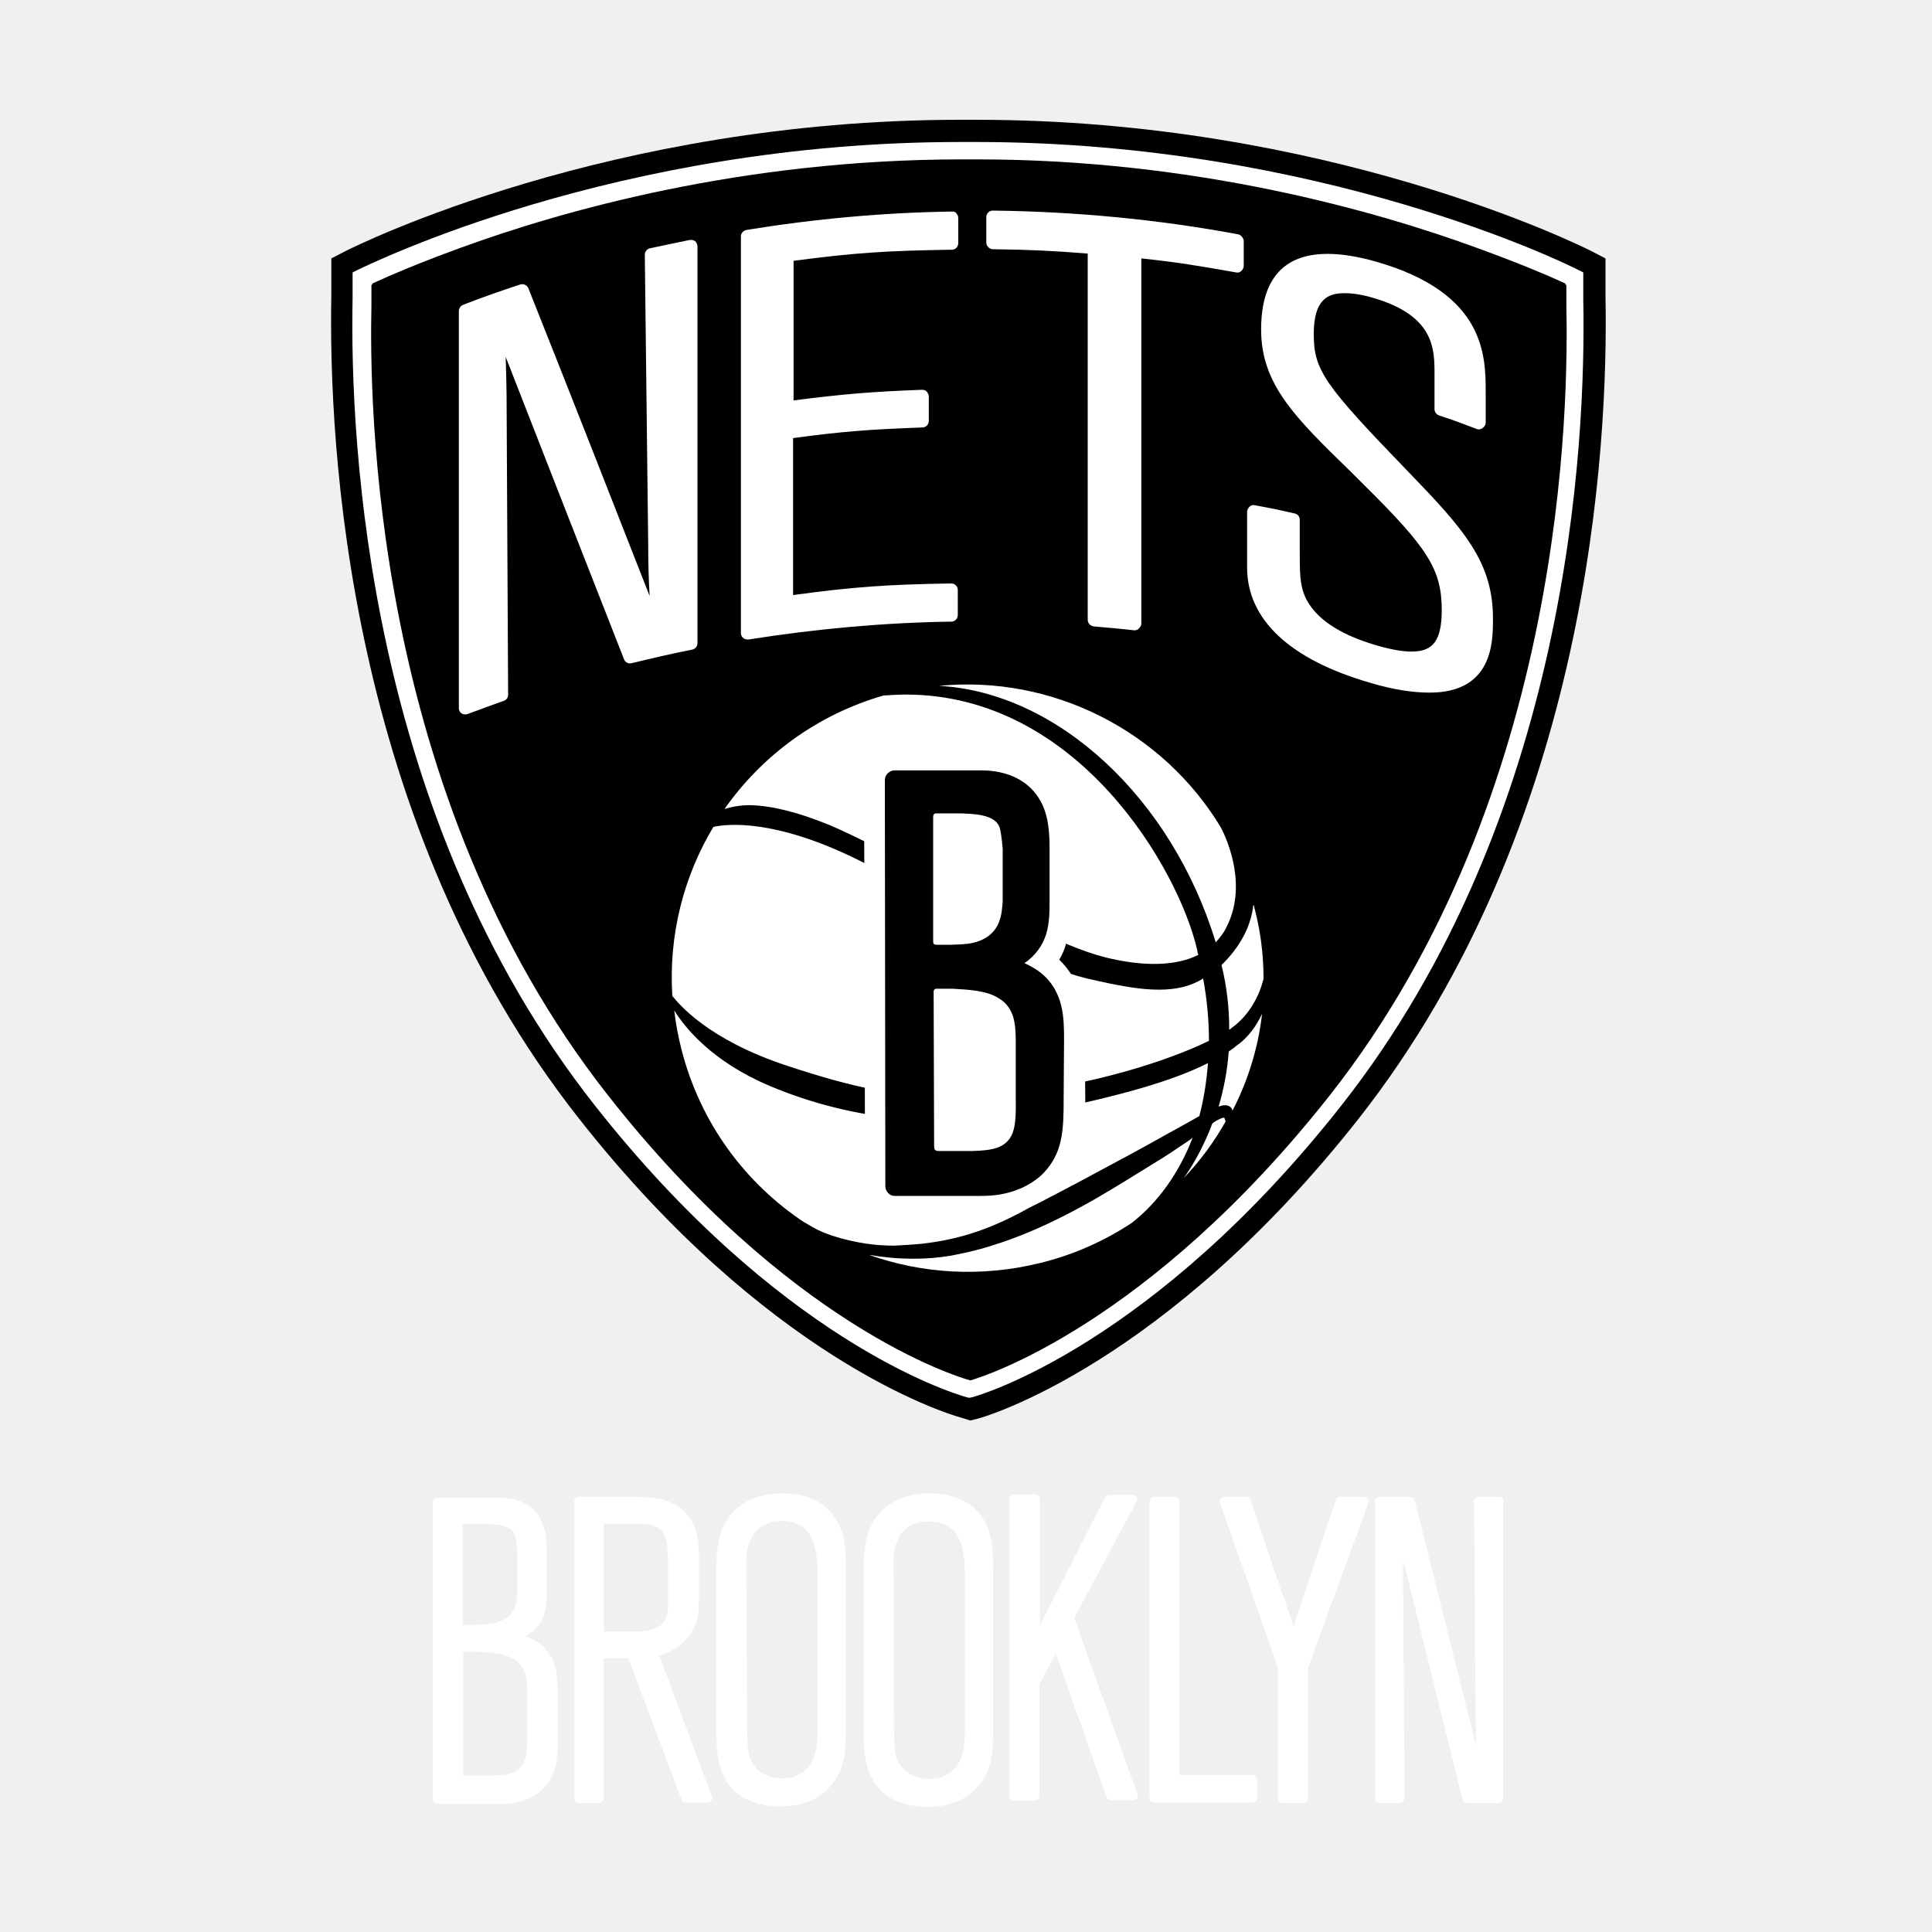
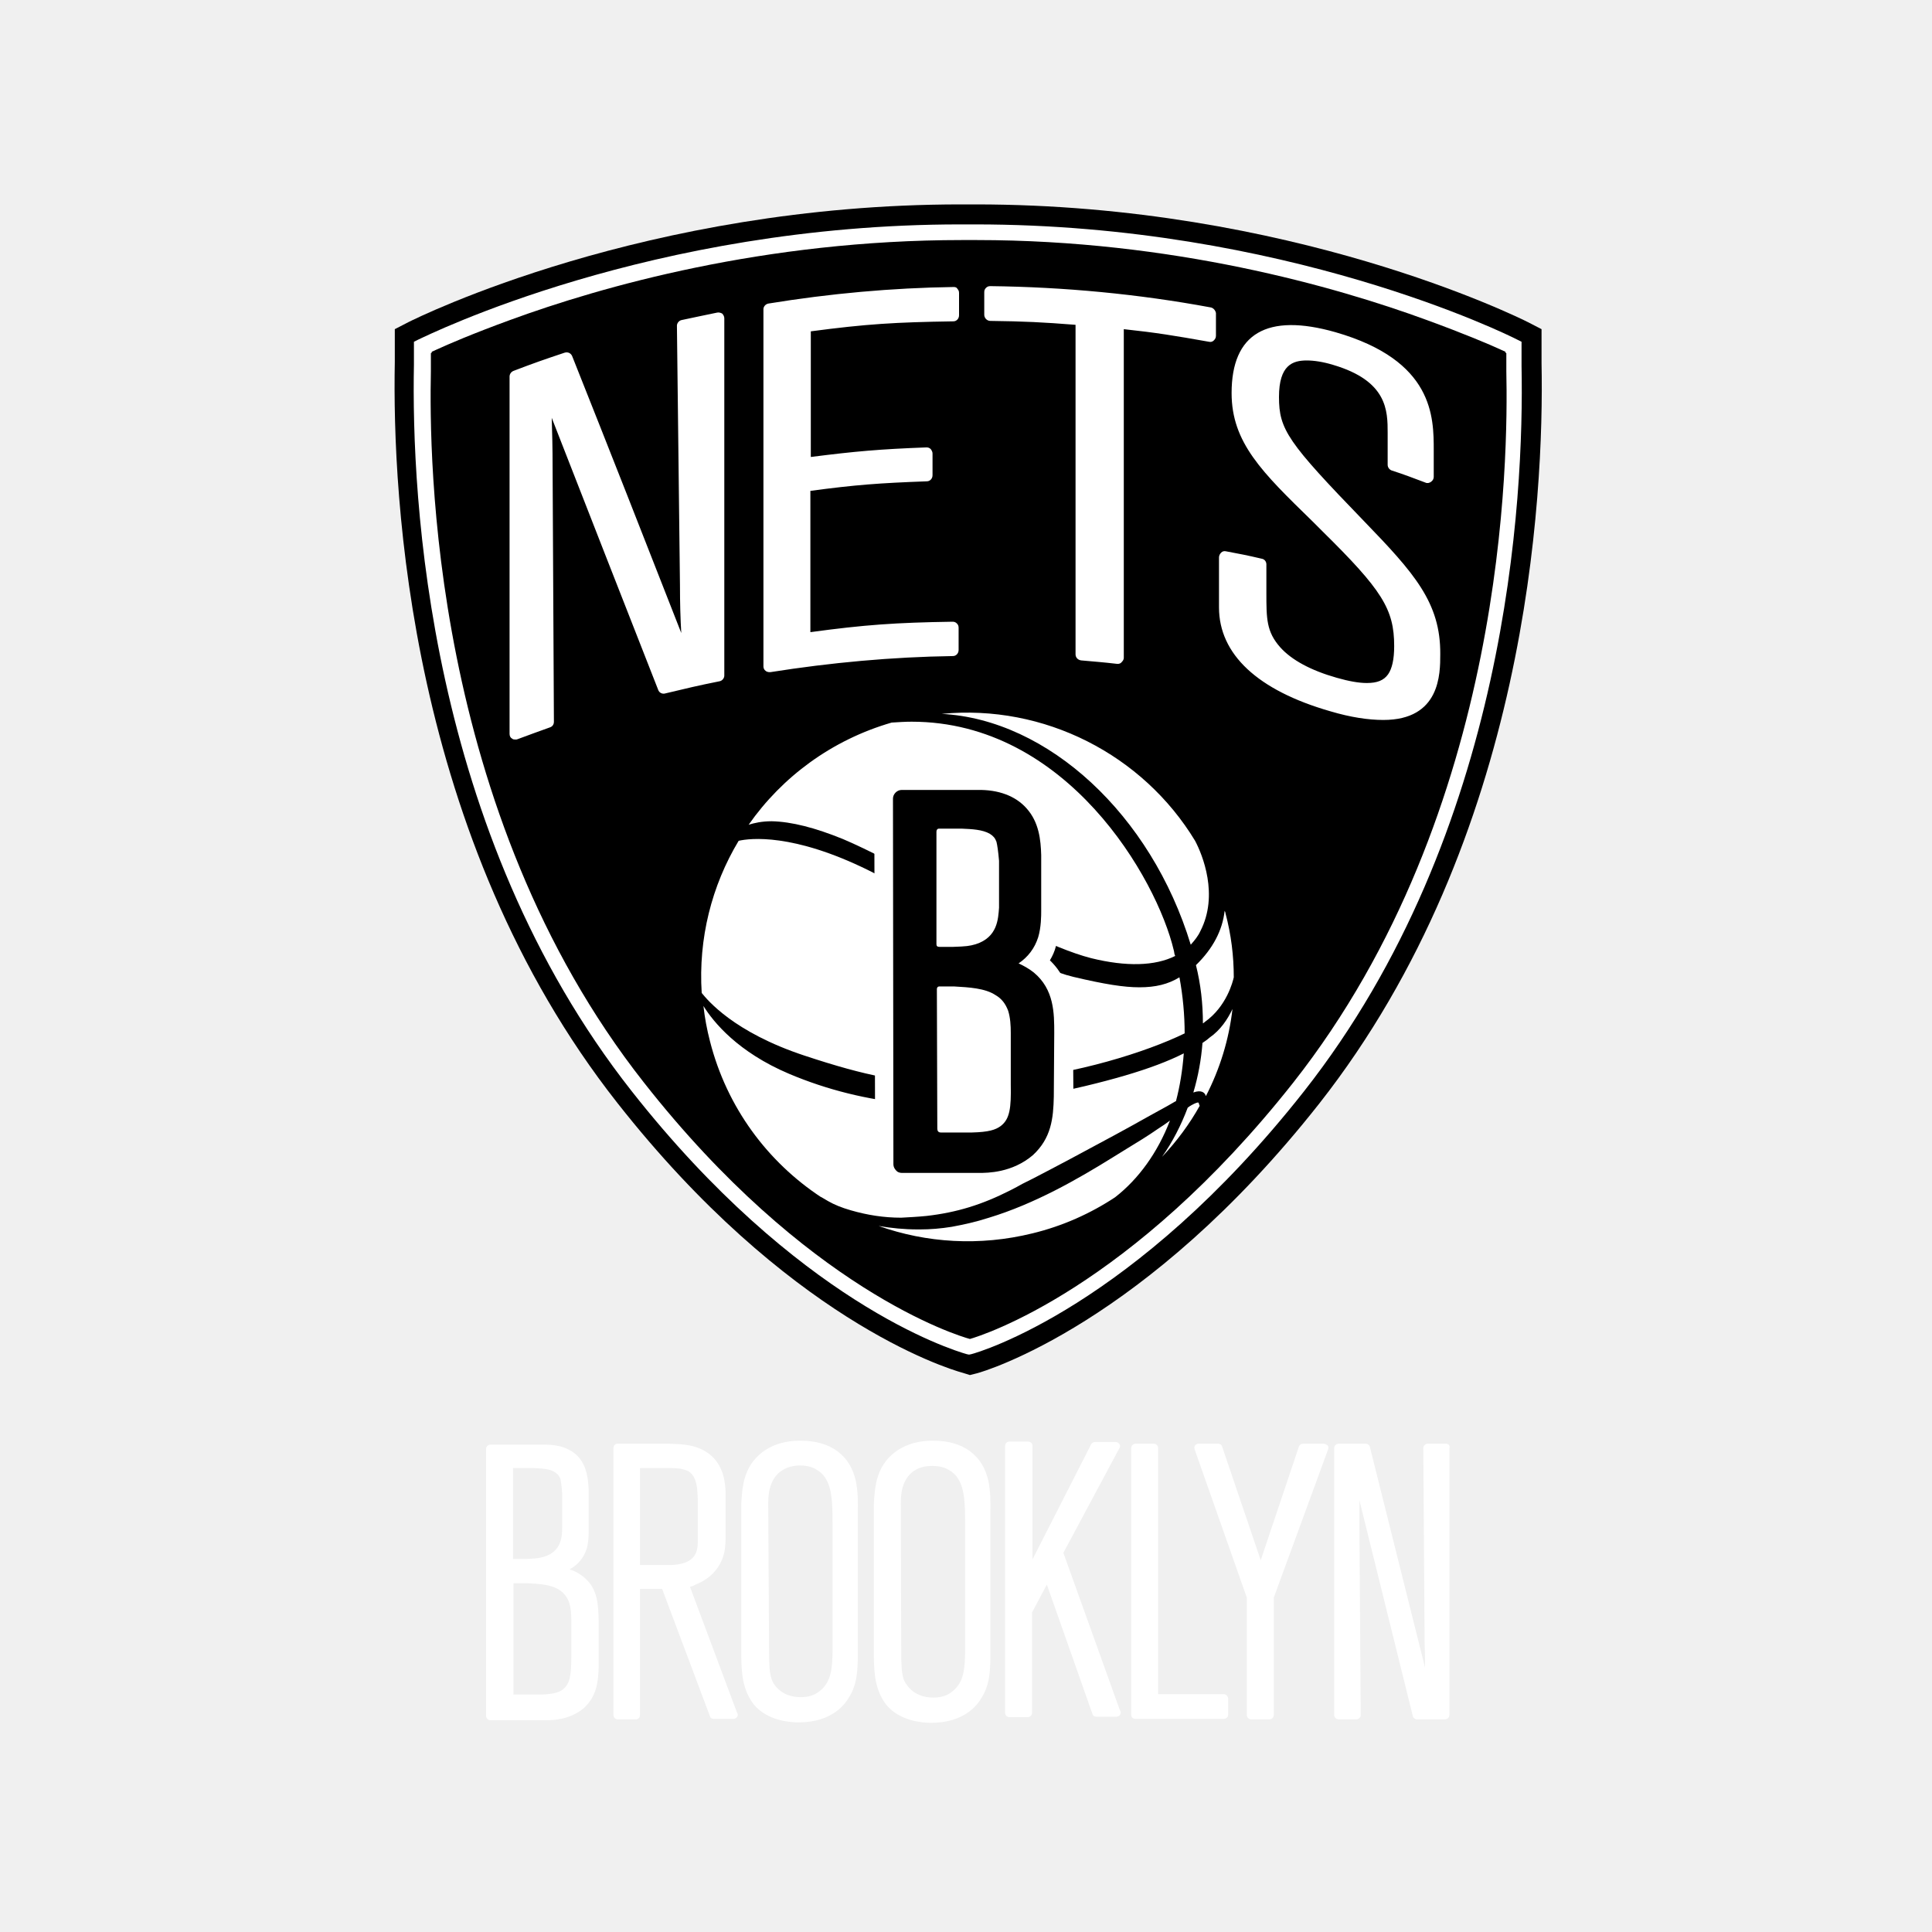
- <svg xmlns="http://www.w3.org/2000/svg" version="1.1" id="Layer_2" x="0" y="0" viewBox="0 0 400.0 400.0" style="enable-background:new 0 0 400 400" xml:space="preserve" width="800px" height="800px">
+ <svg xmlns="http://www.w3.org/2000/svg" version="1.1" id="Layer_2" x="0" y="0" viewBox="-22.222 -22.222 444.444 444.444" style="enable-background:new 0 0 400 400" xml:space="preserve" width="800px" height="800px">
  <style>.st0{fill:#fff}</style>
  <path class="st0" d="M112.1 340.6c-.6-.5-1.7-1.3-3.3-1.8 1.9-1 3.2-2.6 3.9-4.6.5-1.6.5-3.6.5-4.3v-9.3c-.1-2.5-.4-5.4-2.3-7.6-1.7-1.9-4.3-2.9-7.8-2.9H90.6c-.5 0-1 .4-1 1v61.4c0 .5.4 1 1 1h12.8c1.3 0 5.4 0 8.7-2.8 2.9-2.7 3.3-5.9 3.4-9.5v-10.5c-.1-3.5-.1-7.4-3.4-10.1M95.9 342h3.3c4.4.2 8.1.6 9.5 4.4.4 1.3.5 2.6.5 3.9v8.7c0 4.1-.3 6.1-1.9 7.4-1 .7-2.1 1.1-5.1 1.2h-6.3V342zm11.2-12.8c0 1.9-.1 5.5-4.2 6.7-1.1.3-1.6.4-3.9.5h-3.2v-20.9h4.7c2.6.1 5.3.2 6.2 2.5.1.6.3 1.6.4 3.3v7.9m29.4 13.6c.6-.1.9-.3 1.3-.5 3.3-1.3 5.6-3.7 6.5-7 .4-1.4.4-3.7.4-4.1v-10.1c-.1-1.8-.2-6-3.7-8.8-2.9-2.2-6-2.3-9.3-2.4h-11.9c-.5 0-.9.4-.9 1v61.4c0 .5.4 1 .9 1h4.3c.5 0 .9-.4.9-1v-29h5.1l11 29.3c.1.4.5.6.9.6h4.5c.5 0 1-.4 1-1 0-.2-.1-.4-.2-.5l-10.8-28.9zm1.8-20.1v9.6c0 1.3 0 4-3.1 5-.6.2-1.7.5-3.3.5H125v-22.3h7.1c1.4 0 2.7.1 4 .7 2 1.2 2.1 3.9 2.2 6.5m32.1-11.1c-2.2-1.6-5-2.4-8.4-2.4h-.3c-6 0-10.7 3-12.4 8-.8 2.3-.9 5-1 6.5v35.4c.1 3.4.2 7.3 2.9 10.8 3.1 3.7 8.2 4.1 10.3 4.1 7.5 0 10.6-4 11.6-5.8 1.7-2.7 1.9-5.4 2-8.5v-33.9c.1-4.9.1-10.6-4.7-14.2m-15.9 11.9c0-3.5 1-6 3.1-7.4 1.2-.8 2.6-1.2 4.2-1.2 2 0 3.3.6 3.7.9 1.5.8 2.1 1.9 2.4 2.4 1.2 2.2 1.4 5.1 1.4 9.9V358c-.1 3.3-.2 6.8-3.1 8.9-1.1.9-2.6 1.3-4.2 1.3-5.1 0-6.6-3.7-6.7-4.1-.5-1.4-.6-3.2-.6-6.7l-.2-33.9zm46.4-11.9c-2.2-1.6-5-2.4-8.4-2.4h-.3c-6 0-10.7 3-12.4 8-.8 2.3-.9 5-1 6.5v35.5c.1 3.4.2 7.3 2.9 10.8 3.1 3.7 8.2 4.1 10.3 4.1 7.5 0 10.6-4 11.6-5.8 1.7-2.7 1.9-5.4 2-8.5V326c.1-5.1.1-10.8-4.7-14.4M185 323.5c0-3.6 1-6 3.1-7.4 1.2-.8 2.6-1.1 4.2-1.1 2.1 0 3.4.7 3.7.9 1.5.8 2.1 1.9 2.4 2.4 1.2 2.2 1.4 5.1 1.4 9.9v29.9c-.1 3.3-.2 6.8-3.1 8.9-1.1.9-2.6 1.3-4.2 1.3-5.1 0-6.6-3.7-6.8-4.1-.5-1.4-.6-3.2-.6-6.7l-.1-34zm37.4 11.5 12.9-24.1c.2-.3.2-.7 0-.9-.2-.3-.5-.5-.8-.5h-4.8c-.4 0-.7.2-.9.5l-13.5 26.5v-26.1c0-.5-.4-1-1-1H210c-.5 0-1 .4-1 1v61.4c0 .5.4 1 1 1h4.2c.5 0 1-.4 1-1v-23.1l3.4-6.4 10.5 29.8c.1.4.5.6.9.6h4.6c.5 0 1-.4 1-1 0-.2-.1-.4-.2-.5l-13-36.2zm36.9 32.5h-15.1v-56.6c0-.5-.4-1-1-1H239c-.5 0-1 .4-1 1v61.4c0 .5.4.9 1 .9h20.3c.5 0 1-.4 1-.9v-3.9c-.1-.5-.5-.9-1-.9m22.9-57.6h-4.7c-.4 0-.8.3-.9.6l-8.8 26.2-8.9-26.2c-.1-.4-.5-.6-.9-.6h-4.5c-.3 0-.6.1-.8.4s-.2.6-.1.9l12 34.1v27c0 .5.4 1 1 1h4.2c.5 0 1-.4 1-1v-27l12.5-34.1c.1-.3.1-.6-.1-.9-.4-.3-.7-.4-1-.4m28.2 0h-4.2c-.3 0-.5.1-.7.3-.2.2-.3.4-.3.7l.3 44.8c0 1.2.1 2.3.1 3.6v2.1l-12.7-50.8c-.1-.4-.5-.7-.9-.7h-6.3c-.5 0-1 .4-1 1v61.4c0 .5.4 1 1 1h4.1c.3 0 .5-.1.7-.3.2-.2.3-.4.3-.7l-.3-43.6v-5.8l12.3 49.7c.1.4.5.7.9.7h6.5c.5 0 1-.4 1-1V311c.2-.7-.2-1.1-.8-1.1" />
  <path d="M332.4 61.3v-7.8l-3.1-1.6c-2.2-1.1-54.5-27.1-127.1-27.1h-3.4c-72.6 0-124.9 26-127.1 27.1l-3.1 1.6v7.6C68 92 71.8 170.5 119.8 231.5c38.9 49.5 75.4 61 79.5 62.1l1.6.5 1.6-.4c1.6-.4 38.8-11.3 78.8-62.1 47.9-61 51.7-139.5 51.1-170.3" />
  <path class="st0" d="M277.7 228.9c47-59.7 50.7-136.6 50.1-166.9v-5.6l-1-.5c-2.1-1.1-53.4-26.5-124.7-26.5h-3.4C127.4 29.4 76.2 54.9 74 55.9l-1 .5v5.3c-.6 30.4 3.1 107.4 50.1 167.1 38 48.3 73.2 59.4 77.1 60.5l.5.1.5-.1c1.7-.4 37.5-10.9 76.5-60.4m-76.8 56.9c-3-.8-37.7-11.5-75-59-49.2-62.5-49.4-144.3-49-163.6V59s.1 0 .2-.1v-.2l1.1-.5c2.6-1.2 8.4-3.7 16.9-6.8 21-7.7 58.5-18.4 104-18.4h3.3C247.5 33 285 43.7 306 51.4c8.5 3.1 14.4 5.6 17 6.8l1.1.5v.2c.1.1.2.1.2.1v4.2c.4 19.3.2 101.1-49 163.6-37.5 47.5-71.6 58.2-74.4 59" />
  <path class="st0" d="M142.7 49.7c-3.3.7-4.9 1-8.1 1.7-.6.1-1.1.7-1.1 1.3l.7 59.8c0 4 .1 7.6.3 10.9-8.1-20.7-16.5-42.1-25.1-63.7-.3-.7-1-1-1.7-.8-4.8 1.6-7.1 2.4-11.8 4.2-.5.2-.9.7-.9 1.3v82.2c0 .5.2.9.6 1.1.2.2.5.2.8.2.2 0 .3 0 .5-.1 2.9-1.1 4.4-1.6 7.4-2.7.6-.2.9-.7.9-1.3l-.3-58.3c0-5.1-.1-8-.2-11.6 8.4 21.5 16.6 42.5 24.5 62.6.2.6.9 1 1.6.8 5-1.2 7.5-1.8 12.5-2.8.6-.1 1.1-.7 1.1-1.3V51c0-.4-.2-.8-.5-1.1-.4-.2-.8-.3-1.2-.2m54.5-5.9c-14.2.2-28.5 1.5-42.6 3.8-.7.1-1.2.7-1.2 1.3v82.2c0 .4.2.8.5 1 .2.2.6.3.9.3h.2c13.9-2.2 28-3.5 42-3.7.7 0 1.3-.6 1.3-1.4v-5.1c0-.4-.1-.7-.4-1-.3-.3-.6-.4-1-.4-13.1.2-20.2.7-32.7 2.4V90.7c10.4-1.4 15.9-1.8 26.8-2.2.7 0 1.3-.6 1.3-1.4v-5c0-.4-.2-.7-.4-1-.3-.3-.6-.4-1-.4-10.7.4-16.4.9-26.6 2.2V54c12.8-1.7 19.5-2.1 32.8-2.3.7 0 1.3-.6 1.3-1.4v-5.1c0-.4-.1-.7-.4-1-.1-.3-.5-.4-.8-.4m59.1 4.7c-16.7-3.1-33.8-4.7-50.7-4.9-.4 0-.7.1-1 .4-.3.3-.4.6-.4 1v5.2c0 .7.6 1.4 1.4 1.4 7.9.1 12 .3 19.6.9v75.8c0 .7.5 1.3 1.3 1.4 3.3.3 4.9.4 8.3.8h.1c.3 0 .7-.1.9-.4.3-.3.5-.6.5-1V53.5c7.5.8 11.7 1.5 19.6 2.9.4.1.8 0 1.1-.3s.5-.6.5-1.1v-5.2c-.1-.6-.6-1.2-1.2-1.3m35.2 49.1C274 79.5 272 76.6 272 69.1c0-7.4 3.2-8.4 6.4-8.4 1.6 0 3.7.3 6 1C297 65.4 297 72.3 297 77.4v7.3c0 .6.4 1.1.9 1.3 3.1 1 4.6 1.6 7.8 2.8.4.2.9.1 1.3-.2.4-.3.6-.7.6-1.1v-6.1c0-7.7 0-20.7-22.6-27.2-15.8-4.5-23.9.3-23.9 14 0 11.4 7 18.2 18.6 29.5l2.3 2.3c13.7 13.5 16.5 17.9 16.5 26.4 0 3.1-.5 5.2-1.4 6.5-1 1.4-2.5 2-4.9 2-1.8 0-4.1-.4-6.9-1.2-6-1.7-10.4-4.1-13-7-3.2-3.6-3.2-6.6-3.2-12.6v-6.5c0-.6-.4-1.2-1.1-1.3-3.4-.8-5-1.1-8.2-1.7-.4-.1-.8 0-1.1.3-.3.3-.5.7-.5 1.1v11.5c0 10.8 8.9 19.1 25.6 23.9 4.7 1.4 8.8 2 12.2 2 13.1 0 13.1-10.6 13.1-15.1.1-11.9-6-18.7-17.6-30.7m-39.8 97.5c.9-1 1.7-2 2.2-3.1 4.3-8.3.5-17.6-1.2-20.8-12-19.8-34.7-31.5-58.3-29.2 24.5 1.3 48.2 23.2 57.3 53.1m-80-24.3c5.9 2.5 13.6 6.6 21.8 11 12.9 6.9 26.3 14.1 35.3 16.4 8.1 2 14.7 1.8 19.3-.5 0-.1 0-.2-.1-.3-.1-.3-.1-.7-.2-1-3.9-16.5-24.6-52.6-60.3-52.6-1.5 0-3 .1-4.6.2-13.8 4-25.2 12.5-32.9 23.5 1.3-.4 3-.8 5.3-.8 4.6.1 10 1.5 16.4 4.1m-8.9 49.8c14.5 4.8 22.6 6.3 33.1 6.3 3.9 0 8.3-.2 13.8-.7 15.5-1.3 31.8-6.4 40.6-10.7 0-4.2-.4-8.6-1.2-12.9-2.6 1.6-5.5 2.3-9.2 2.3-3.6 0-8-.7-15.2-2.4-8.4-2-20.5-9.2-31.2-15.5-5.8-3.5-11.4-6.8-15.9-9-17.4-8.6-27.3-7.4-29.9-6.8-6.2 10.3-9.3 22.5-8.5 35 1.3 1.6 7.3 9 23.6 14.4m91.7-7.4c.2-.1.3-.2.4-.3 5.1-3.6 6.5-9.4 6.7-10.3 0-4.9-.6-9.8-1.9-14.7 0-.2-.1-.4-.2-.6-.5 4.5-2.7 8.7-6.6 12.5 1.1 4.4 1.6 8.9 1.6 13.4m1.5 3.3c-.2.2-.4.3-.6.5-.3.2-.7.5-1 .7-.3 3.9-1 7.7-2.1 11.4 1.9-.7 2.6.1 2.8.6 0 .1 0 .1.1.2 3.2-6.2 5.3-13 6.1-20-1.1 2.3-2.7 4.8-5.3 6.6m-2.4 15.2c-.1-.2-.1-.3-.2-.3-.2 0-.6.1-1.5.6-.2.1-.3.2-.5.3-.1.1-.3.2-.4.3-1.5 4-3.5 7.9-5.9 11.3 3.4-3.6 6.3-7.5 8.7-11.8h-.1l-.1-.4zm-62.7 25.8c7-.8 12.8-2.6 19.3-5.9 1-.5 1.9-1 2.8-1.5l2.4-1.2c5.6-2.9 11.6-6.1 18.8-10 2.6-1.4 5.1-2.8 7.6-4.2l2.9-1.6c1.1-.6 2.2-1.2 3.2-1.8.1-.1.2-.1.4-.2.9-3.4 1.5-7.1 1.8-11-7.1 3.6-17.8 6.7-33.5 9.9-20.1 4-39.8 2.2-57.3-5.2-11.8-5-17.4-11.9-19.7-15.6.3 2.7.8 5.4 1.5 8.1 3.9 15.3 13.3 27.8 25.6 35.9l-.1-.1 1.7 1c1.4.8 3.1 1.5 5.2 2.1 3.8 1.1 7.6 1.7 11.6 1.7 1.8-.1 3.8-.2 5.8-.4m55.7-21.7c-.8.6-1.6 1.1-2.5 1.7-2.3 1.6-4.6 3-6.9 4.4-1.1.7-2.3 1.4-3.4 2.1-8.2 5.1-18 10.7-28.5 13.9-3.1 1-5.9 1.6-8.6 2.1-2.5.4-4.9.6-7.3.6h-.5c-3.1 0-6.1-.3-9-.8 11 3.9 23.2 4.7 35.4 1.7 7-1.7 13.4-4.6 19-8.3 5.4-4.2 9.8-10.3 12.6-17.6-.1 0-.2.1-.3.2" />
  <path class="st0" d="M224.6 214.9c0-4.5 0-11.1-5.3-16.2.6-1 1.1-2.1 1.4-3.3.9-2.7 1-5.6.9-7.5v-12.5c-.1-4.6-.8-9.4-4.6-13.6-3.4-3.8-8.4-5.8-14.6-5.8h-16.6c-1.8 0-3.6.7-4.9 2-1.3 1.3-2 3.1-2 4.9l.2 80.6c0 2.4 1.2 4.6 3.3 5.9 1.1.7 2.4 1.1 3.8 1.1h16.9c6.1 0 11.2-1.8 15.2-5.2h.1c5.6-5 6.2-10.9 6.3-16.6v-.1l-.1-13.7z" />
  <path d="M220.3 215.4c0-4.5 0-10-4.7-13.9-1-.8-2.2-1.5-3.5-2.1 2.2-1.5 3.7-3.5 4.5-6 .7-2.3.7-5 .7-6.1v-12.8c-.1-3.5-.5-7.6-3.4-10.8-2.5-2.8-6.4-4.3-11.3-4.2h-17.4c-.5 0-1 .2-1.4.6-.4.4-.6.9-.6 1.4l.1 84.1c0 .7.4 1.3.9 1.7.3.2.7.3 1.1.3H203c1.9 0 7.6 0 12.4-4.1 4.2-3.9 4.7-8.4 4.8-13.5l.1-14.6zM208 236.8c-1.2.9-2.8 1.4-6.6 1.5h-7.2c-.6 0-.8-.4-.8-.9 0-4.9-.1-31.9-.1-32.1 0-.2.1-.6.6-.6h3.3c3.5.2 7.2.4 9.6 2 1.4.8 2.3 2 2.9 3.6.5 1.6.6 3.4.6 5.1v11.9c.1 5.3-.2 7.9-2.3 9.5m-5.8-41.8c-1.4.4-2.1.5-5.2.6h-3.1c-.5 0-.7-.2-.7-.6v-25.9c0-.4.2-.7.6-.7h5.2c2.3.1 4.8.2 6.5 1.2.8.5 1.2 1 1.5 1.8.2.8.4 2.1.6 4.4v10.8c-.2 2.5-.3 6.8-5.4 8.4" />
</svg>
